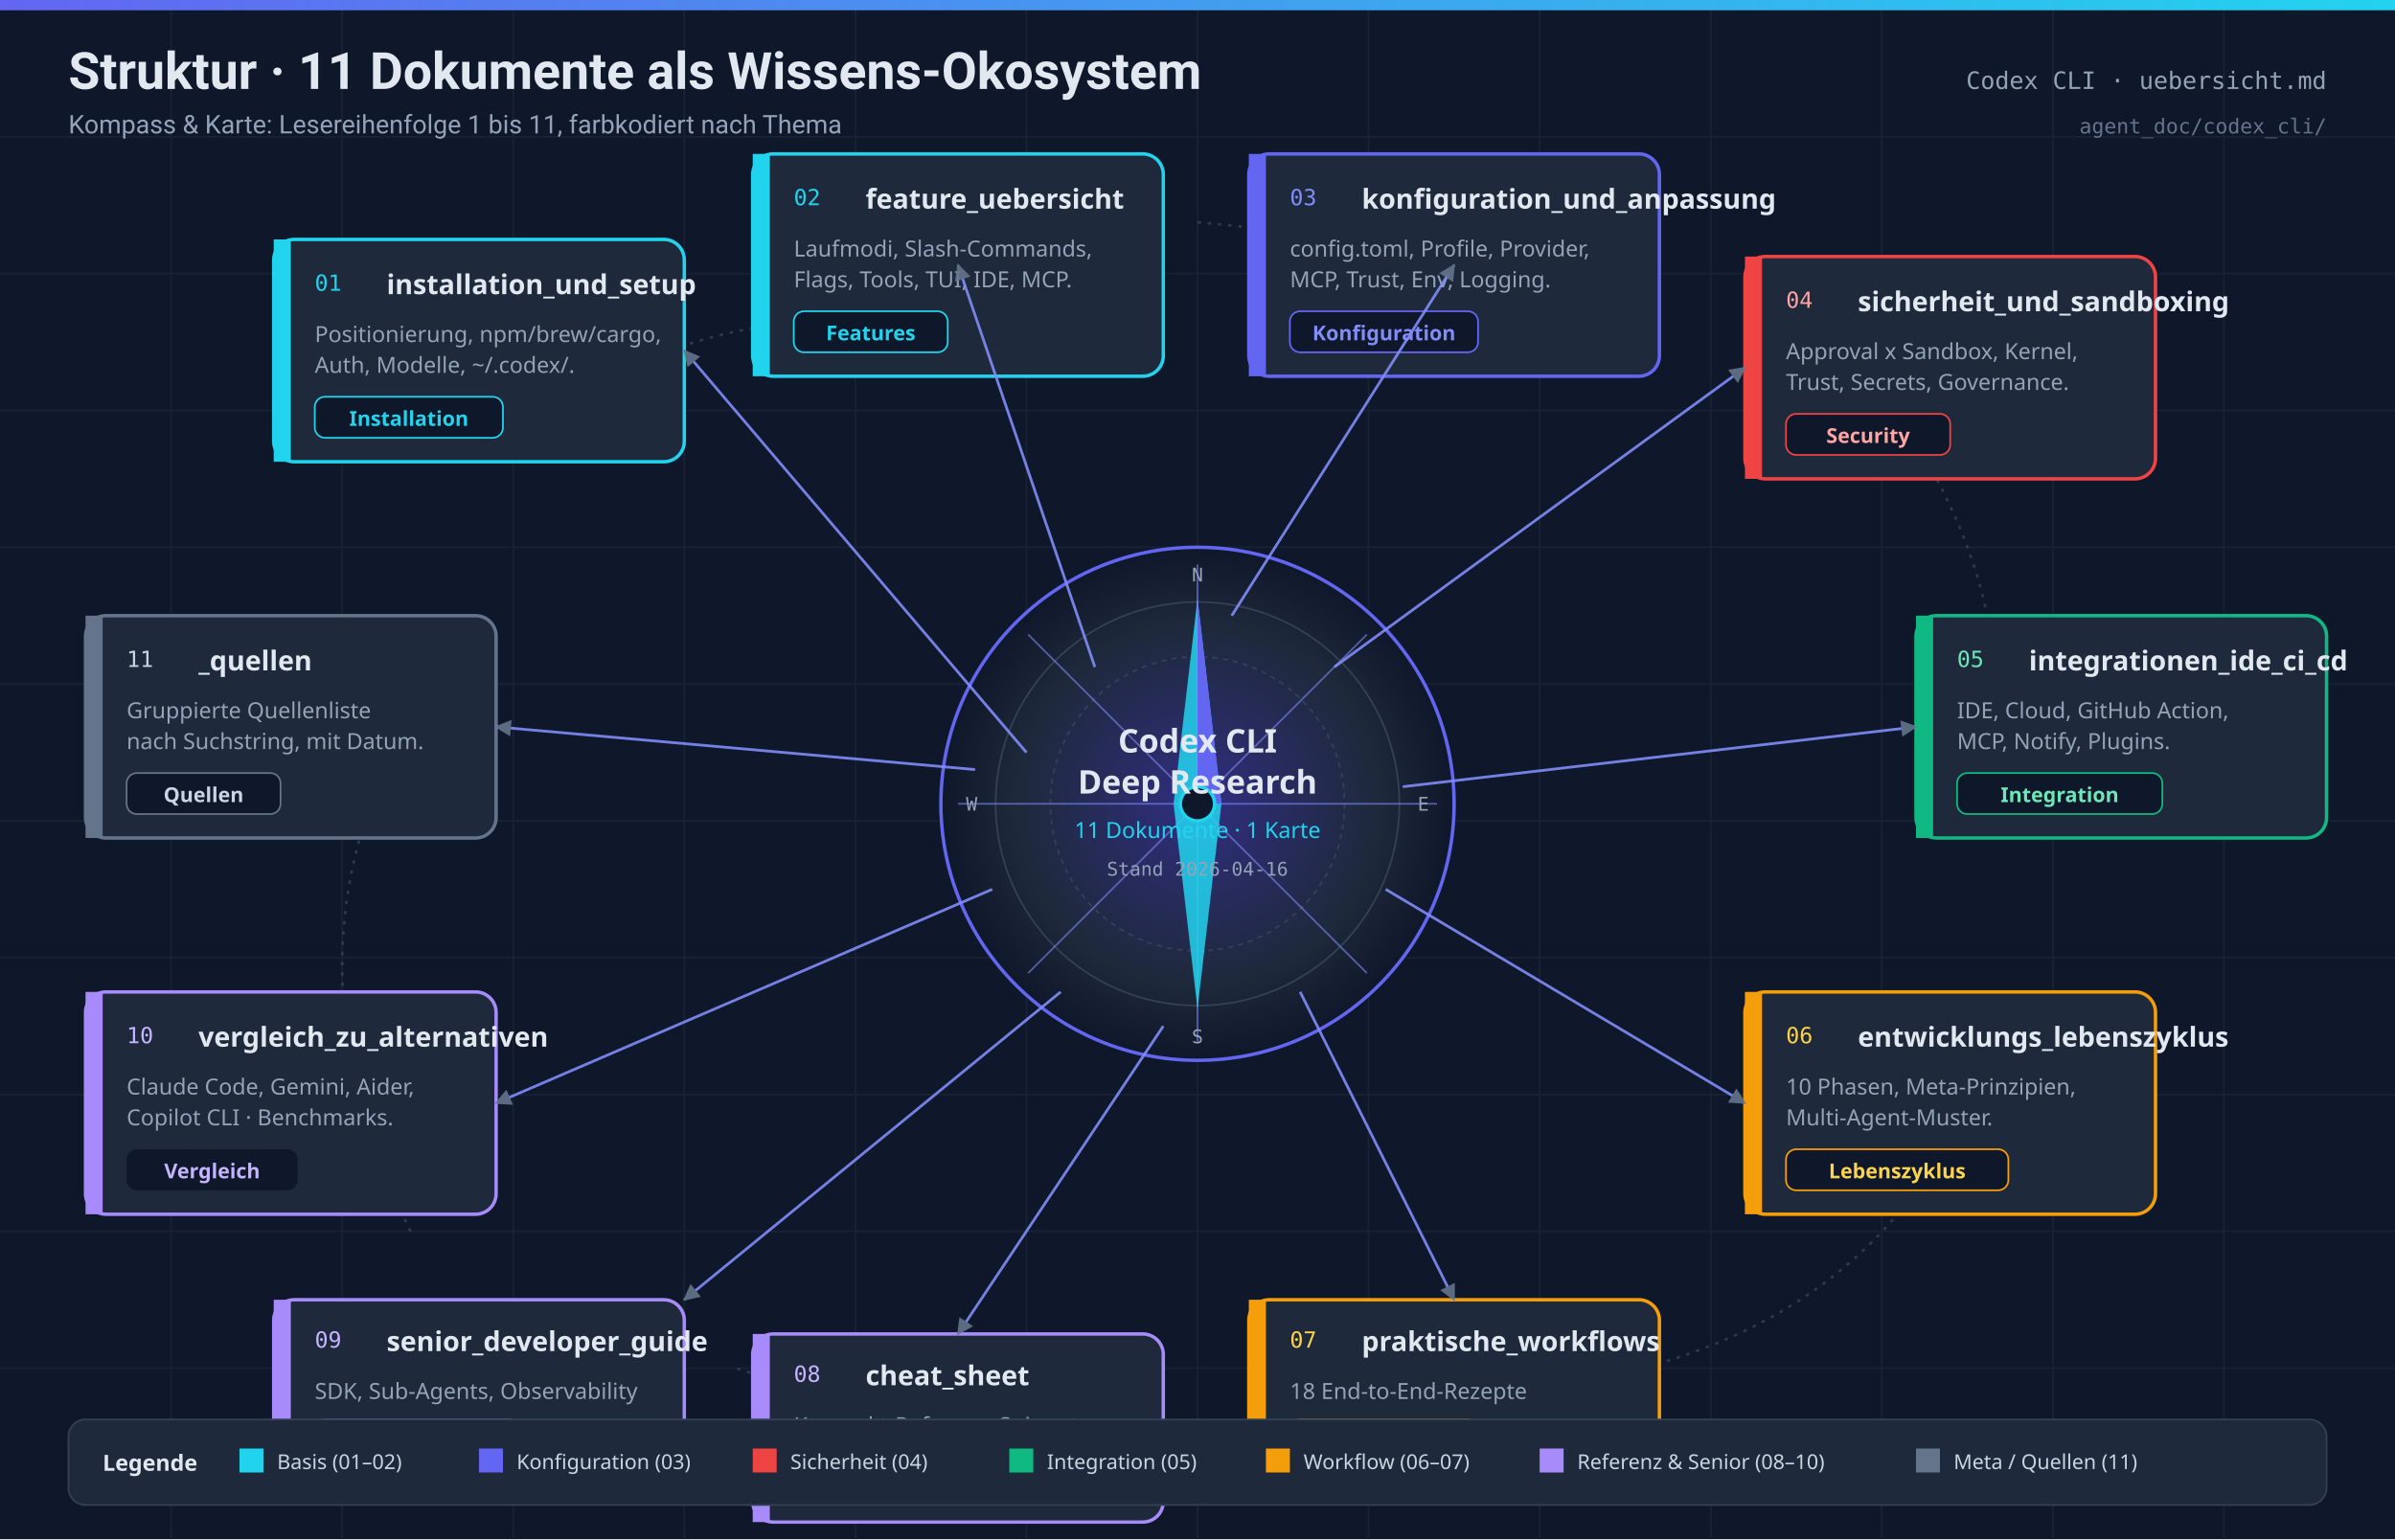
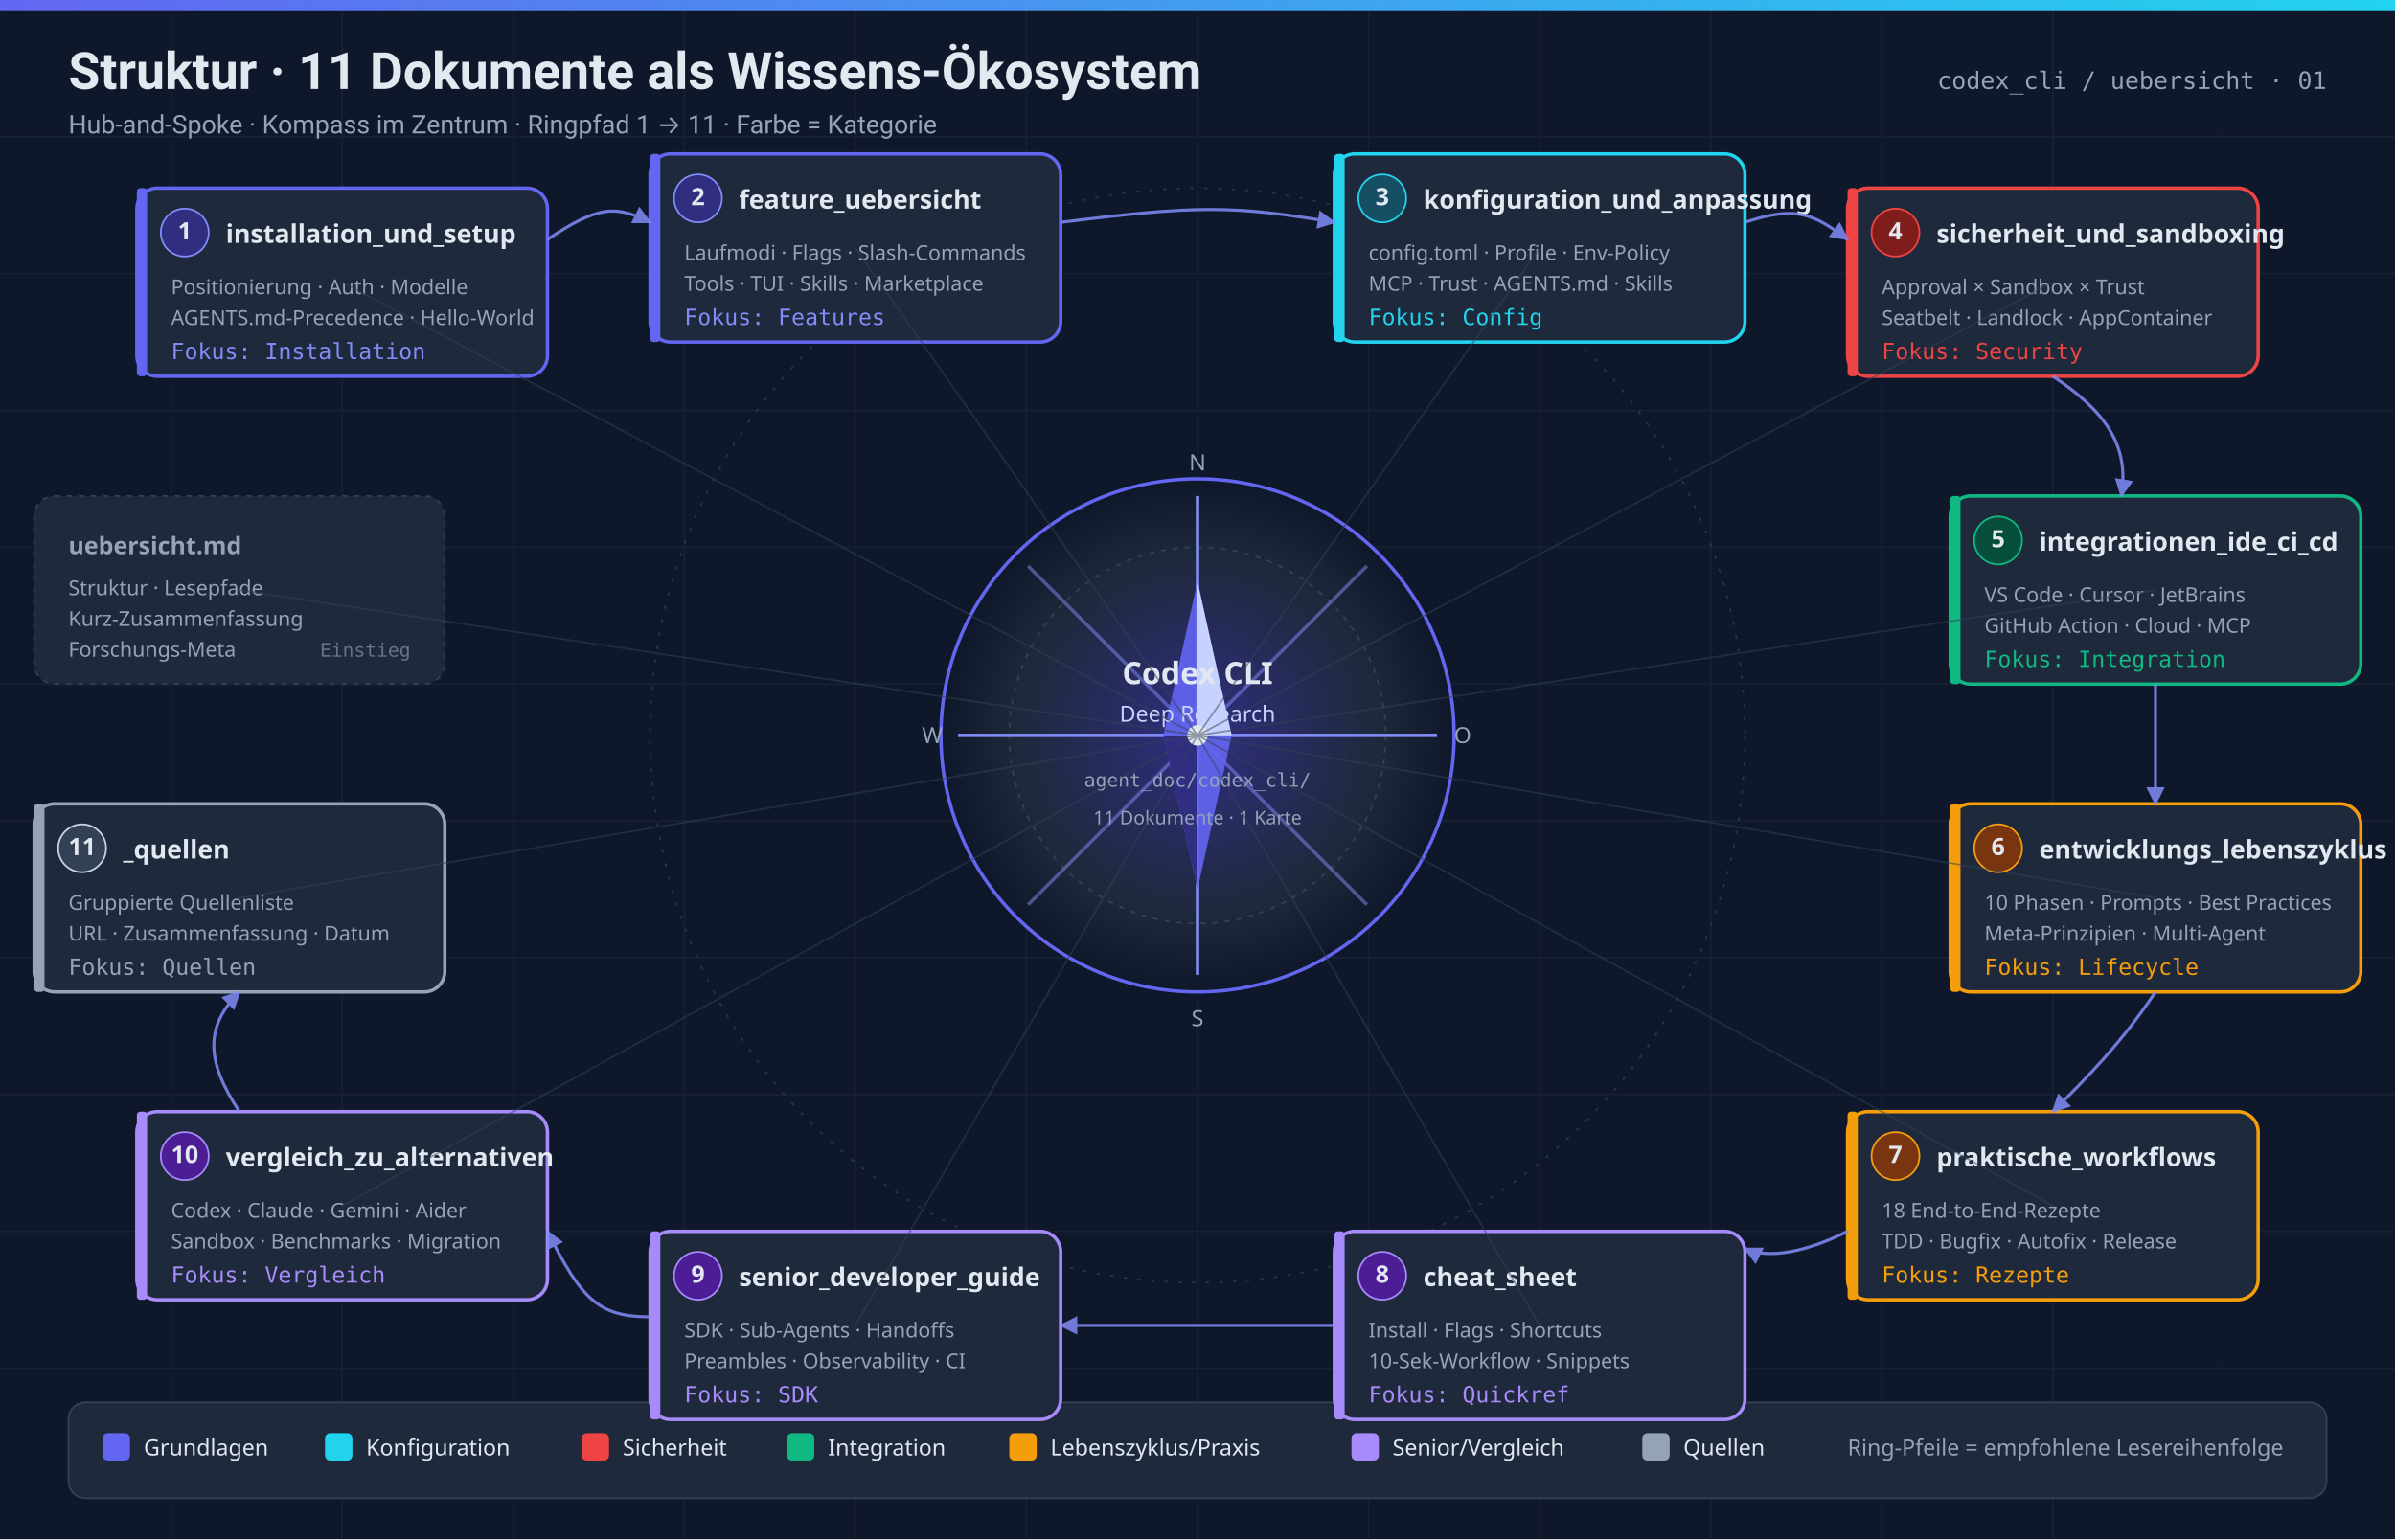
<svg xmlns="http://www.w3.org/2000/svg" viewBox="0 0 1400 900" role="img" aria-labelledby="title01 desc01">
  <defs>
    <marker id="arr01" viewBox="0 0 10 10" refX="9" refY="5" markerWidth="6" markerHeight="6" orient="auto-start-reverse">
-       <path d="M0,0 L10,5 L0,10 z" fill="#64748b" />
+       <path d="M0,0 L10,5 L0,10 z" fill="#818cf8" />
    </marker>
    <radialGradient id="hub01" cx="50%" cy="50%" r="50%">
      <stop offset="0%" stop-color="#312e81" />
      <stop offset="70%" stop-color="#1e293b" />
      <stop offset="100%" stop-color="#0f172a" />
    </radialGradient>
    <linearGradient id="titlebar01" x1="0" x2="1" y1="0" y2="0">
      <stop offset="0%" stop-color="#6366f1" />
      <stop offset="100%" stop-color="#22d3ee" />
    </linearGradient>
  </defs>
  <rect width="1400" height="900" fill="#0f172a" />
-   <g stroke="#1e293b" stroke-width="1" opacity="0.6">
+   <g stroke="#1e293b" stroke-width="1" opacity="0.55">
    <path d="M0 80 H1400 M0 160 H1400 M0 240 H1400 M0 320 H1400 M0 400 H1400 M0 480 H1400 M0 560 H1400 M0 640 H1400 M0 720 H1400 M0 800 H1400" />
    <path d="M100 0 V900 M200 0 V900 M300 0 V900 M400 0 V900 M500 0 V900 M600 0 V900 M700 0 V900 M800 0 V900 M900 0 V900 M1000 0 V900 M1100 0 V900 M1200 0 V900 M1300 0 V900" />
  </g>
  <rect x="0" y="0" width="1400" height="6" fill="url(#titlebar01)" />
-   <text x="40" y="52" font-family="system-ui, -apple-system, 'Segoe UI', Roboto, sans-serif" font-size="30" font-weight="700" fill="#e2e8f0">Struktur · 11 Dokumente als Wissens-Okosystem</text>
-   <text x="40" y="78" font-family="system-ui, -apple-system, 'Segoe UI', Roboto, sans-serif" font-size="15" fill="#94a3b8">Kompass &amp; Karte: Lesereihenfolge 1 bis 11, farbkodiert nach Thema</text>
-   <text x="1360" y="52" text-anchor="end" font-family="'JetBrains Mono','Fira Code',ui-monospace,monospace" font-size="14" fill="#94a3b8">Codex CLI · uebersicht.md</text>
-   <text x="1360" y="78" text-anchor="end" font-family="'JetBrains Mono','Fira Code',ui-monospace,monospace" font-size="12" fill="#64748b">agent_doc/codex_cli/</text>
-   <g transform="translate(700,470)">
+   <text x="40" y="52" font-family="system-ui, -apple-system, 'Segoe UI', Roboto, sans-serif" font-size="30" font-weight="700" fill="#e2e8f0">Struktur · 11 Dokumente als Wissens-Ökosystem</text>
+   <text x="40" y="78" font-family="system-ui, -apple-system, 'Segoe UI', Roboto, sans-serif" font-size="15" fill="#94a3b8">Hub-and-Spoke · Kompass im Zentrum · Ringpfad 1 → 11 · Farbe = Kategorie</text>
+   <text x="1360" y="52" font-family="'JetBrains Mono', 'Fira Code', ui-monospace, monospace" font-size="14" fill="#94a3b8" text-anchor="end">codex_cli / uebersicht · 01</text>
+   <g font-family="system-ui, sans-serif" font-size="13" fill="#e2e8f0">
+     <rect x="40" y="820" width="1320" height="56" rx="10" fill="#1e293b" stroke="#334155" />
+     <g>
+       <rect x="60" y="838" width="16" height="16" rx="3" fill="#6366f1" />
+       <text x="84" y="851">Grundlagen</text>
+       <rect x="190" y="838" width="16" height="16" rx="3" fill="#22d3ee" />
+       <text x="214" y="851">Konfiguration</text>
+       <rect x="340" y="838" width="16" height="16" rx="3" fill="#ef4444" />
+       <text x="364" y="851">Sicherheit</text>
+       <rect x="460" y="838" width="16" height="16" rx="3" fill="#10b981" />
+       <text x="484" y="851">Integration</text>
+       <rect x="590" y="838" width="16" height="16" rx="3" fill="#f59e0b" />
+       <text x="614" y="851">Lebenszyklus/Praxis</text>
+       <rect x="790" y="838" width="16" height="16" rx="3" fill="#a78bfa" />
+       <text x="814" y="851">Senior/Vergleich</text>
+       <rect x="960" y="838" width="16" height="16" rx="3" fill="#94a3b8" />
+       <text x="984" y="851">Quellen</text>
+     </g>
+     <text x="1080" y="851" fill="#94a3b8">Ring-Pfeile = empfohlene Lesereihenfolge</text>
+   </g>
+   <g transform="translate(700 430)">
    <circle r="150" fill="url(#hub01)" stroke="#6366f1" stroke-width="2" />
-     <circle r="118" fill="none" stroke="#334155" stroke-width="1" />
-     <circle r="86" fill="none" stroke="#334155" stroke-width="1" stroke-dasharray="3 3" />
-     <g stroke="#818cf8" stroke-width="1" opacity="0.6">
-       <line x1="-140" y1="0" x2="140" y2="0" />
-       <line x1="0" y1="-140" x2="0" y2="140" />
-       <line x1="-99" y1="-99" x2="99" y2="99" />
-       <line x1="-99" y1="99" x2="99" y2="-99" />
+     <circle r="110" fill="none" stroke="#334155" stroke-dasharray="3 4" />
+     <g stroke="#818cf8" stroke-width="2" fill="none">
+       <path d="M0,-140 L0,140" />
+       <path d="M-140,0 L140,0" />
+       <path d="M-99,-99 L99,99" opacity="0.5" />
+       <path d="M99,-99 L-99,99" opacity="0.5" />
    </g>
-     <polygon points="0,-120 14,0 0,120 -14,0" fill="#22d3ee" opacity="0.85" />
-     <polygon points="0,-120 14,0 0,0" fill="#6366f1" />
-     <circle r="10" fill="#0f172a" stroke="#22d3ee" stroke-width="2" />
-     <text y="-130" text-anchor="middle" font-family="'JetBrains Mono',monospace" font-size="11" fill="#94a3b8">N</text>
-     <text x="132" y="4" text-anchor="middle" font-family="'JetBrains Mono',monospace" font-size="11" fill="#94a3b8">E</text>
-     <text y="140" text-anchor="middle" font-family="'JetBrains Mono',monospace" font-size="11" fill="#94a3b8">S</text>
-     <text x="-132" y="4" text-anchor="middle" font-family="'JetBrains Mono',monospace" font-size="11" fill="#94a3b8">W</text>
-     <text y="-30" text-anchor="middle" font-family="system-ui,sans-serif" font-size="19" font-weight="700" fill="#e2e8f0">Codex CLI</text>
-     <text y="-6" text-anchor="middle" font-family="system-ui,sans-serif" font-size="19" font-weight="700" fill="#e2e8f0">Deep Research</text>
-     <text y="20" text-anchor="middle" font-family="system-ui,sans-serif" font-size="13" fill="#22d3ee">11 Dokumente · 1 Karte</text>
-     <text y="42" text-anchor="middle" font-family="'JetBrains Mono',monospace" font-size="11" fill="#94a3b8">Stand 2026-04-16</text>
-   </g>
-   <g fill="none" stroke="#475569" stroke-width="1.5" stroke-dasharray="2 4" opacity="0.55">
-     <path d="M300 260 Q 400 170 560 190" />
-     <path d="M700 130 Q 830 140 930 200" />
-     <path d="M1100 230 Q 1190 350 1160 480" />
-     <path d="M1160 620 Q 1110 760 960 800" />
-     <path d="M800 840 Q 620 860 430 800" />
-     <path d="M240 720 Q 160 560 240 420" />
-   </g>
-   <g transform="translate(160,140)">
-     <rect width="240" height="130" rx="12" ry="12" fill="#1e293b" stroke="#22d3ee" stroke-width="2" />
-     <rect width="10" height="130" rx="0" fill="#22d3ee" />
-     <text x="24" y="30" font-family="'JetBrains Mono',monospace" font-size="13" fill="#22d3ee">01</text>
-     <text x="66" y="32" font-family="system-ui,sans-serif" font-size="16" font-weight="700" fill="#e2e8f0">installation_und_setup</text>
-     <text x="24" y="60" font-family="system-ui,sans-serif" font-size="13" fill="#94a3b8">Positionierung, npm/brew/cargo,</text>
-     <text x="24" y="78" font-family="system-ui,sans-serif" font-size="13" fill="#94a3b8">Auth, Modelle, ~/.codex/.</text>
-     <rect x="24" y="92" width="110" height="24" rx="6" fill="#0f172a" stroke="#22d3ee" />
-     <text x="79" y="109" text-anchor="middle" font-family="system-ui,sans-serif" font-size="12" font-weight="700" fill="#22d3ee">Installation</text>
-   </g>
-   <g transform="translate(440,90)">
-     <rect width="240" height="130" rx="12" ry="12" fill="#1e293b" stroke="#22d3ee" stroke-width="2" />
-     <rect width="10" height="130" rx="0" fill="#22d3ee" />
-     <text x="24" y="30" font-family="'JetBrains Mono',monospace" font-size="13" fill="#22d3ee">02</text>
-     <text x="66" y="32" font-family="system-ui,sans-serif" font-size="16" font-weight="700" fill="#e2e8f0">feature_uebersicht</text>
-     <text x="24" y="60" font-family="system-ui,sans-serif" font-size="13" fill="#94a3b8">Laufmodi, Slash-Commands,</text>
-     <text x="24" y="78" font-family="system-ui,sans-serif" font-size="13" fill="#94a3b8">Flags, Tools, TUI, IDE, MCP.</text>
-     <rect x="24" y="92" width="90" height="24" rx="6" fill="#0f172a" stroke="#22d3ee" />
-     <text x="69" y="109" text-anchor="middle" font-family="system-ui,sans-serif" font-size="12" font-weight="700" fill="#22d3ee">Features</text>
-   </g>
-   <g transform="translate(730,90)">
-     <rect width="240" height="130" rx="12" ry="12" fill="#1e293b" stroke="#6366f1" stroke-width="2" />
-     <rect width="10" height="130" rx="0" fill="#6366f1" />
-     <text x="24" y="30" font-family="'JetBrains Mono',monospace" font-size="13" fill="#818cf8">03</text>
-     <text x="66" y="32" font-family="system-ui,sans-serif" font-size="16" font-weight="700" fill="#e2e8f0">konfiguration_und_anpassung</text>
-     <text x="24" y="60" font-family="system-ui,sans-serif" font-size="13" fill="#94a3b8">config.toml, Profile, Provider,</text>
-     <text x="24" y="78" font-family="system-ui,sans-serif" font-size="13" fill="#94a3b8">MCP, Trust, Env, Logging.</text>
-     <rect x="24" y="92" width="110" height="24" rx="6" fill="#0f172a" stroke="#6366f1" />
-     <text x="79" y="109" text-anchor="middle" font-family="system-ui,sans-serif" font-size="12" font-weight="700" fill="#818cf8">Konfiguration</text>
-   </g>
-   <g transform="translate(1020,150)">
-     <rect width="240" height="130" rx="12" ry="12" fill="#1e293b" stroke="#ef4444" stroke-width="2" />
-     <rect width="10" height="130" rx="0" fill="#ef4444" />
-     <text x="24" y="30" font-family="'JetBrains Mono',monospace" font-size="13" fill="#fca5a5">04</text>
-     <text x="66" y="32" font-family="system-ui,sans-serif" font-size="16" font-weight="700" fill="#e2e8f0">sicherheit_und_sandboxing</text>
-     <text x="24" y="60" font-family="system-ui,sans-serif" font-size="13" fill="#94a3b8">Approval x Sandbox, Kernel,</text>
-     <text x="24" y="78" font-family="system-ui,sans-serif" font-size="13" fill="#94a3b8">Trust, Secrets, Governance.</text>
-     <rect x="24" y="92" width="96" height="24" rx="6" fill="#0f172a" stroke="#ef4444" />
-     <text x="72" y="109" text-anchor="middle" font-family="system-ui,sans-serif" font-size="12" font-weight="700" fill="#fca5a5">Security</text>
-   </g>
-   <g transform="translate(1120,360)">
-     <rect width="240" height="130" rx="12" ry="12" fill="#1e293b" stroke="#10b981" stroke-width="2" />
-     <rect width="10" height="130" rx="0" fill="#10b981" />
-     <text x="24" y="30" font-family="'JetBrains Mono',monospace" font-size="13" fill="#6ee7b7">05</text>
-     <text x="66" y="32" font-family="system-ui,sans-serif" font-size="16" font-weight="700" fill="#e2e8f0">integrationen_ide_ci_cd</text>
-     <text x="24" y="60" font-family="system-ui,sans-serif" font-size="13" fill="#94a3b8">IDE, Cloud, GitHub Action,</text>
-     <text x="24" y="78" font-family="system-ui,sans-serif" font-size="13" fill="#94a3b8">MCP, Notify, Plugins.</text>
-     <rect x="24" y="92" width="120" height="24" rx="6" fill="#0f172a" stroke="#10b981" />
-     <text x="84" y="109" text-anchor="middle" font-family="system-ui,sans-serif" font-size="12" font-weight="700" fill="#6ee7b7">Integration</text>
-   </g>
-   <g transform="translate(1020,580)">
-     <rect width="240" height="130" rx="12" ry="12" fill="#1e293b" stroke="#f59e0b" stroke-width="2" />
-     <rect width="10" height="130" rx="0" fill="#f59e0b" />
-     <text x="24" y="30" font-family="'JetBrains Mono',monospace" font-size="13" fill="#fcd34d">06</text>
-     <text x="66" y="32" font-family="system-ui,sans-serif" font-size="16" font-weight="700" fill="#e2e8f0">entwicklungs_lebenszyklus</text>
-     <text x="24" y="60" font-family="system-ui,sans-serif" font-size="13" fill="#94a3b8">10 Phasen, Meta-Prinzipien,</text>
-     <text x="24" y="78" font-family="system-ui,sans-serif" font-size="13" fill="#94a3b8">Multi-Agent-Muster.</text>
-     <rect x="24" y="92" width="130" height="24" rx="6" fill="#0f172a" stroke="#f59e0b" />
-     <text x="89" y="109" text-anchor="middle" font-family="system-ui,sans-serif" font-size="12" font-weight="700" fill="#fcd34d">Lebenszyklus</text>
-   </g>
-   <g transform="translate(730,760)">
-     <rect width="240" height="110" rx="12" ry="12" fill="#1e293b" stroke="#f59e0b" stroke-width="2" />
-     <rect width="10" height="110" rx="0" fill="#f59e0b" />
-     <text x="24" y="28" font-family="'JetBrains Mono',monospace" font-size="13" fill="#fcd34d">07</text>
-     <text x="66" y="30" font-family="system-ui,sans-serif" font-size="16" font-weight="700" fill="#e2e8f0">praktische_workflows</text>
-     <text x="24" y="58" font-family="system-ui,sans-serif" font-size="13" fill="#94a3b8">18 End-to-End-Rezepte</text>
-     <rect x="24" y="70" width="110" height="24" rx="6" fill="#0f172a" stroke="#f59e0b" />
-     <text x="79" y="87" text-anchor="middle" font-family="system-ui,sans-serif" font-size="12" font-weight="700" fill="#fcd34d">Workflows</text>
-   </g>
-   <g transform="translate(440,780)">
-     <rect width="240" height="110" rx="12" ry="12" fill="#1e293b" stroke="#a78bfa" stroke-width="2" />
-     <rect width="10" height="110" rx="0" fill="#a78bfa" />
-     <text x="24" y="28" font-family="'JetBrains Mono',monospace" font-size="13" fill="#c4b5fd">08</text>
-     <text x="66" y="30" font-family="system-ui,sans-serif" font-size="16" font-weight="700" fill="#e2e8f0">cheat_sheet</text>
-     <text x="24" y="58" font-family="system-ui,sans-serif" font-size="13" fill="#94a3b8">Kompakt-Referenz, Snippets</text>
-     <rect x="24" y="70" width="100" height="24" rx="6" fill="#0f172a" stroke="#a78bfa" />
-     <text x="74" y="87" text-anchor="middle" font-family="system-ui,sans-serif" font-size="12" font-weight="700" fill="#c4b5fd">Referenz</text>
-   </g>
-   <g transform="translate(160,760)">
-     <rect width="240" height="110" rx="12" ry="12" fill="#1e293b" stroke="#a78bfa" stroke-width="2" />
-     <rect width="10" height="110" rx="0" fill="#a78bfa" />
-     <text x="24" y="28" font-family="'JetBrains Mono',monospace" font-size="13" fill="#c4b5fd">09</text>
-     <text x="66" y="30" font-family="system-ui,sans-serif" font-size="16" font-weight="700" fill="#e2e8f0">senior_developer_guide</text>
-     <text x="24" y="58" font-family="system-ui,sans-serif" font-size="13" fill="#94a3b8">SDK, Sub-Agents, Observability</text>
-     <rect x="24" y="70" width="120" height="24" rx="6" fill="#0f172a" stroke="#a78bfa" />
-     <text x="84" y="87" text-anchor="middle" font-family="system-ui,sans-serif" font-size="12" font-weight="700" fill="#c4b5fd">Senior / SDK</text>
-   </g>
-   <g transform="translate(50,580)">
-     <rect width="240" height="130" rx="12" ry="12" fill="#1e293b" stroke="#a78bfa" stroke-width="2" />
-     <rect width="10" height="130" rx="0" fill="#a78bfa" />
-     <text x="24" y="30" font-family="'JetBrains Mono',monospace" font-size="13" fill="#c4b5fd">10</text>
-     <text x="66" y="32" font-family="system-ui,sans-serif" font-size="16" font-weight="700" fill="#e2e8f0">vergleich_zu_alternativen</text>
-     <text x="24" y="60" font-family="system-ui,sans-serif" font-size="13" fill="#94a3b8">Claude Code, Gemini, Aider,</text>
-     <text x="24" y="78" font-family="system-ui,sans-serif" font-size="13" fill="#94a3b8">Copilot CLI · Benchmarks.</text>
-     <rect x="24" y="92" width="100" height="24" rx="6" fill="#0f172a" stroke="#a78bzf" />
-     <text x="74" y="109" text-anchor="middle" font-family="system-ui,sans-serif" font-size="12" font-weight="700" fill="#c4b5fd">Vergleich</text>
-   </g>
-   <g transform="translate(50,360)">
-     <rect width="240" height="130" rx="12" ry="12" fill="#1e293b" stroke="#64748b" stroke-width="2" />
-     <rect width="10" height="130" rx="0" fill="#64748b" />
-     <text x="24" y="30" font-family="'JetBrains Mono',monospace" font-size="13" fill="#cbd5e1">11</text>
-     <text x="66" y="32" font-family="system-ui,sans-serif" font-size="16" font-weight="700" fill="#e2e8f0">_quellen</text>
-     <text x="24" y="60" font-family="system-ui,sans-serif" font-size="13" fill="#94a3b8">Gruppierte Quellenliste</text>
-     <text x="24" y="78" font-family="system-ui,sans-serif" font-size="13" fill="#94a3b8">nach Suchstring, mit Datum.</text>
-     <rect x="24" y="92" width="90" height="24" rx="6" fill="#0f172a" stroke="#64748b" />
-     <text x="69" y="109" text-anchor="middle" font-family="system-ui,sans-serif" font-size="12" font-weight="700" fill="#cbd5e1">Quellen</text>
-   </g>
-   <g stroke="#818cf8" stroke-width="1.6" fill="none" opacity="0.9" marker-end="url(#arr01)">
-     <path d="M600 440 L 400 205" />
-     <path d="M640 390 L 560 155" />
-     <path d="M720 360 L 850 155" />
-     <path d="M780 390 L 1020 215" />
-     <path d="M820 460 L 1120 425" />
-     <path d="M810 520 L 1020 645" />
-     <path d="M760 580 L 850 760" />
-     <path d="M680 600 L 560 780" />
-     <path d="M620 580 L 400 760" />
-     <path d="M580 520 L 290 645" />
-     <path d="M570 450 L 290 425" />
-   </g>
-   <g transform="translate(40,830)">
-     <rect width="1320" height="50" rx="10" ry="10" fill="#1e293b" stroke="#334155" />
-     <text x="20" y="30" font-family="system-ui,sans-serif" font-size="13" font-weight="700" fill="#e2e8f0">Legende</text>
-     <g font-family="system-ui,sans-serif" font-size="12" fill="#cbd5e1">
-       <rect x="100" y="17" width="14" height="14" fill="#22d3ee" />
-       <text x="122" y="29">Basis (01–02)</text>
-       <rect x="240" y="17" width="14" height="14" fill="#6366f1" />
-       <text x="262" y="29">Konfiguration (03)</text>
-       <rect x="400" y="17" width="14" height="14" fill="#ef4444" />
-       <text x="422" y="29">Sicherheit (04)</text>
-       <rect x="550" y="17" width="14" height="14" fill="#10b981" />
-       <text x="572" y="29">Integration (05)</text>
-       <rect x="700" y="17" width="14" height="14" fill="#f59e0b" />
-       <text x="722" y="29">Workflow (06–07)</text>
-       <rect x="860" y="17" width="14" height="14" fill="#a78bfa" />
-       <text x="882" y="29">Referenz &amp; Senior (08–10)</text>
-       <rect x="1080" y="17" width="14" height="14" fill="#64748b" />
-       <text x="1102" y="29">Meta / Quellen (11)</text>
-     </g>
+     <polygon points="0,-90 20,0 0,90 -20,0" fill="#6366f1" opacity="0.9" />
+     <polygon points="0,-90 20,0 0,0" fill="#c7d2fe" />
+     <polygon points="0,90 -20,0 0,0" fill="#312e81" />
+     <circle r="6" fill="#e2e8f0" />
+     <text y="-155" text-anchor="middle" font-family="system-ui, sans-serif" font-size="13" fill="#94a3b8">N</text>
+     <text x="155" text-anchor="middle" dominant-baseline="middle" font-family="system-ui, sans-serif" font-size="13" fill="#94a3b8">O</text>
+     <text y="170" text-anchor="middle" font-family="system-ui, sans-serif" font-size="13" fill="#94a3b8">S</text>
+     <text x="-155" text-anchor="middle" dominant-baseline="middle" font-family="system-ui, sans-serif" font-size="13" fill="#94a3b8">W</text>
+     <text y="-30" text-anchor="middle" font-family="system-ui, sans-serif" font-size="18" font-weight="700" fill="#e2e8f0">Codex CLI</text>
+     <text y="-8" text-anchor="middle" font-family="system-ui, sans-serif" font-size="13" fill="#c7d2fe">Deep Research</text>
+     <text y="30" text-anchor="middle" font-family="'JetBrains Mono', ui-monospace, monospace" font-size="11" fill="#94a3b8">agent_doc/codex_cli/</text>
+     <text y="52" text-anchor="middle" font-family="system-ui, sans-serif" font-size="11" fill="#94a3b8">11 Dokumente · 1 Karte</text>
+   </g>
+   <circle cx="700" cy="430" r="320" fill="none" stroke="#334155" stroke-dasharray="2 6" opacity="0.7" />
+   <g transform="translate(80 110)">
+     <rect width="240" height="110" rx="12" fill="#1e293b" stroke="#6366f1" stroke-width="2" />
+     <rect width="6" height="110" rx="2" fill="#6366f1" />
+     <circle cx="28" cy="26" r="14" fill="#312e81" stroke="#818cf8" />
+     <text x="28" y="30" text-anchor="middle" font-family="system-ui, sans-serif" font-size="14" font-weight="700" fill="#e2e8f0">1</text>
+     <text x="52" y="32" font-family="system-ui, sans-serif" font-size="15" font-weight="600" fill="#e2e8f0">installation_und_setup</text>
+     <text x="20" y="62" font-family="system-ui, sans-serif" font-size="12" fill="#94a3b8">Positionierung · Auth · Modelle</text>
+     <text x="20" y="80" font-family="system-ui, sans-serif" font-size="12" fill="#94a3b8">AGENTS.md-Precedence · Hello-World</text>
+     <text x="20" y="100" font-family="'JetBrains Mono', ui-monospace, monospace" font-size="13" fill="#818cf8">Fokus: Installation</text>
+   </g>
+   <g transform="translate(380 90)">
+     <rect width="240" height="110" rx="12" fill="#1e293b" stroke="#6366f1" stroke-width="2" />
+     <rect width="6" height="110" rx="2" fill="#6366f1" />
+     <circle cx="28" cy="26" r="14" fill="#312e81" stroke="#818cf8" />
+     <text x="28" y="30" text-anchor="middle" font-family="system-ui, sans-serif" font-size="14" font-weight="700" fill="#e2e8f0">2</text>
+     <text x="52" y="32" font-family="system-ui, sans-serif" font-size="15" font-weight="600" fill="#e2e8f0">feature_uebersicht</text>
+     <text x="20" y="62" font-family="system-ui, sans-serif" font-size="12" fill="#94a3b8">Laufmodi · Flags · Slash-Commands</text>
+     <text x="20" y="80" font-family="system-ui, sans-serif" font-size="12" fill="#94a3b8">Tools · TUI · Skills · Marketplace</text>
+     <text x="20" y="100" font-family="'JetBrains Mono', ui-monospace, monospace" font-size="13" fill="#818cf8">Fokus: Features</text>
+   </g>
+   <g transform="translate(780 90)">
+     <rect width="240" height="110" rx="12" fill="#1e293b" stroke="#22d3ee" stroke-width="2" />
+     <rect width="6" height="110" rx="2" fill="#22d3ee" />
+     <circle cx="28" cy="26" r="14" fill="#164e63" stroke="#22d3ee" />
+     <text x="28" y="30" text-anchor="middle" font-family="system-ui, sans-serif" font-size="14" font-weight="700" fill="#e2e8f0">3</text>
+     <text x="52" y="32" font-family="system-ui, sans-serif" font-size="15" font-weight="600" fill="#e2e8f0">konfiguration_und_anpassung</text>
+     <text x="20" y="62" font-family="system-ui, sans-serif" font-size="12" fill="#94a3b8">config.toml · Profile · Env-Policy</text>
+     <text x="20" y="80" font-family="system-ui, sans-serif" font-size="12" fill="#94a3b8">MCP · Trust · AGENTS.md · Skills</text>
+     <text x="20" y="100" font-family="'JetBrains Mono', ui-monospace, monospace" font-size="13" fill="#22d3ee">Fokus: Config</text>
+   </g>
+   <g transform="translate(1080 110)">
+     <rect width="240" height="110" rx="12" fill="#1e293b" stroke="#ef4444" stroke-width="2" />
+     <rect width="6" height="110" rx="2" fill="#ef4444" />
+     <circle cx="28" cy="26" r="14" fill="#7f1d1d" stroke="#ef4444" />
+     <text x="28" y="30" text-anchor="middle" font-family="system-ui, sans-serif" font-size="14" font-weight="700" fill="#e2e8f0">4</text>
+     <text x="52" y="32" font-family="system-ui, sans-serif" font-size="15" font-weight="600" fill="#e2e8f0">sicherheit_und_sandboxing</text>
+     <text x="20" y="62" font-family="system-ui, sans-serif" font-size="12" fill="#94a3b8">Approval × Sandbox × Trust</text>
+     <text x="20" y="80" font-family="system-ui, sans-serif" font-size="12" fill="#94a3b8">Seatbelt · Landlock · AppContainer</text>
+     <text x="20" y="100" font-family="'JetBrains Mono', ui-monospace, monospace" font-size="13" fill="#ef4444">Fokus: Security</text>
+   </g>
+   <g transform="translate(1140 290)">
+     <rect width="240" height="110" rx="12" fill="#1e293b" stroke="#10b981" stroke-width="2" />
+     <rect width="6" height="110" rx="2" fill="#10b981" />
+     <circle cx="28" cy="26" r="14" fill="#064e3b" stroke="#10b981" />
+     <text x="28" y="30" text-anchor="middle" font-family="system-ui, sans-serif" font-size="14" font-weight="700" fill="#e2e8f0">5</text>
+     <text x="52" y="32" font-family="system-ui, sans-serif" font-size="15" font-weight="600" fill="#e2e8f0">integrationen_ide_ci_cd</text>
+     <text x="20" y="62" font-family="system-ui, sans-serif" font-size="12" fill="#94a3b8">VS Code · Cursor · JetBrains</text>
+     <text x="20" y="80" font-family="system-ui, sans-serif" font-size="12" fill="#94a3b8">GitHub Action · Cloud · MCP</text>
+     <text x="20" y="100" font-family="'JetBrains Mono', ui-monospace, monospace" font-size="13" fill="#10b981">Fokus: Integration</text>
+   </g>
+   <g transform="translate(1140 470)">
+     <rect width="240" height="110" rx="12" fill="#1e293b" stroke="#f59e0b" stroke-width="2" />
+     <rect width="6" height="110" rx="2" fill="#f59e0b" />
+     <circle cx="28" cy="26" r="14" fill="#78350f" stroke="#f59e0b" />
+     <text x="28" y="30" text-anchor="middle" font-family="system-ui, sans-serif" font-size="14" font-weight="700" fill="#e2e8f0">6</text>
+     <text x="52" y="32" font-family="system-ui, sans-serif" font-size="15" font-weight="600" fill="#e2e8f0">entwicklungs_lebenszyklus</text>
+     <text x="20" y="62" font-family="system-ui, sans-serif" font-size="12" fill="#94a3b8">10 Phasen · Prompts · Best Practices</text>
+     <text x="20" y="80" font-family="system-ui, sans-serif" font-size="12" fill="#94a3b8">Meta-Prinzipien · Multi-Agent</text>
+     <text x="20" y="100" font-family="'JetBrains Mono', ui-monospace, monospace" font-size="13" fill="#f59e0b">Fokus: Lifecycle</text>
+   </g>
+   <g transform="translate(1080 650)">
+     <rect width="240" height="110" rx="12" fill="#1e293b" stroke="#f59e0b" stroke-width="2" />
+     <rect width="6" height="110" rx="2" fill="#f59e0b" />
+     <circle cx="28" cy="26" r="14" fill="#78350f" stroke="#f59e0b" />
+     <text x="28" y="30" text-anchor="middle" font-family="system-ui, sans-serif" font-size="14" font-weight="700" fill="#e2e8f0">7</text>
+     <text x="52" y="32" font-family="system-ui, sans-serif" font-size="15" font-weight="600" fill="#e2e8f0">praktische_workflows</text>
+     <text x="20" y="62" font-family="system-ui, sans-serif" font-size="12" fill="#94a3b8">18 End-to-End-Rezepte</text>
+     <text x="20" y="80" font-family="system-ui, sans-serif" font-size="12" fill="#94a3b8">TDD · Bugfix · Autofix · Release</text>
+     <text x="20" y="100" font-family="'JetBrains Mono', ui-monospace, monospace" font-size="13" fill="#f59e0b">Fokus: Rezepte</text>
+   </g>
+   <g transform="translate(780 720)">
+     <rect width="240" height="110" rx="12" fill="#1e293b" stroke="#a78bfa" stroke-width="2" />
+     <rect width="6" height="110" rx="2" fill="#a78bfa" />
+     <circle cx="28" cy="26" r="14" fill="#4c1d95" stroke="#a78bfa" />
+     <text x="28" y="30" text-anchor="middle" font-family="system-ui, sans-serif" font-size="14" font-weight="700" fill="#e2e8f0">8</text>
+     <text x="52" y="32" font-family="system-ui, sans-serif" font-size="15" font-weight="600" fill="#e2e8f0">cheat_sheet</text>
+     <text x="20" y="62" font-family="system-ui, sans-serif" font-size="12" fill="#94a3b8">Install · Flags · Shortcuts</text>
+     <text x="20" y="80" font-family="system-ui, sans-serif" font-size="12" fill="#94a3b8">10-Sek-Workflow · Snippets</text>
+     <text x="20" y="100" font-family="'JetBrains Mono', ui-monospace, monospace" font-size="13" fill="#a78bfa">Fokus: Quickref</text>
+   </g>
+   <g transform="translate(380 720)">
+     <rect width="240" height="110" rx="12" fill="#1e293b" stroke="#a78bfa" stroke-width="2" />
+     <rect width="6" height="110" rx="2" fill="#a78bfa" />
+     <circle cx="28" cy="26" r="14" fill="#4c1d95" stroke="#a78bfa" />
+     <text x="28" y="30" text-anchor="middle" font-family="system-ui, sans-serif" font-size="14" font-weight="700" fill="#e2e8f0">9</text>
+     <text x="52" y="32" font-family="system-ui, sans-serif" font-size="15" font-weight="600" fill="#e2e8f0">senior_developer_guide</text>
+     <text x="20" y="62" font-family="system-ui, sans-serif" font-size="12" fill="#94a3b8">SDK · Sub-Agents · Handoffs</text>
+     <text x="20" y="80" font-family="system-ui, sans-serif" font-size="12" fill="#94a3b8">Preambles · Observability · CI</text>
+     <text x="20" y="100" font-family="'JetBrains Mono', ui-monospace, monospace" font-size="13" fill="#a78bfa">Fokus: SDK</text>
+   </g>
+   <g transform="translate(80 650)">
+     <rect width="240" height="110" rx="12" fill="#1e293b" stroke="#a78bfa" stroke-width="2" />
+     <rect width="6" height="110" rx="2" fill="#a78bfa" />
+     <circle cx="28" cy="26" r="14" fill="#4c1d95" stroke="#a78bfa" />
+     <text x="28" y="30" text-anchor="middle" font-family="system-ui, sans-serif" font-size="14" font-weight="700" fill="#e2e8f0">10</text>
+     <text x="52" y="32" font-family="system-ui, sans-serif" font-size="15" font-weight="600" fill="#e2e8f0">vergleich_zu_alternativen</text>
+     <text x="20" y="62" font-family="system-ui, sans-serif" font-size="12" fill="#94a3b8">Codex · Claude · Gemini · Aider</text>
+     <text x="20" y="80" font-family="system-ui, sans-serif" font-size="12" fill="#94a3b8">Sandbox · Benchmarks · Migration</text>
+     <text x="20" y="100" font-family="'JetBrains Mono', ui-monospace, monospace" font-size="13" fill="#a78bfa">Fokus: Vergleich</text>
+   </g>
+   <g transform="translate(20 470)">
+     <rect width="240" height="110" rx="12" fill="#1e293b" stroke="#94a3b8" stroke-width="2" />
+     <rect width="6" height="110" rx="2" fill="#94a3b8" />
+     <circle cx="28" cy="26" r="14" fill="#334155" stroke="#cbd5e1" />
+     <text x="28" y="30" text-anchor="middle" font-family="system-ui, sans-serif" font-size="14" font-weight="700" fill="#e2e8f0">11</text>
+     <text x="52" y="32" font-family="system-ui, sans-serif" font-size="15" font-weight="600" fill="#e2e8f0">_quellen</text>
+     <text x="20" y="62" font-family="system-ui, sans-serif" font-size="12" fill="#94a3b8">Gruppierte Quellenliste</text>
+     <text x="20" y="80" font-family="system-ui, sans-serif" font-size="12" fill="#94a3b8">URL · Zusammenfassung · Datum</text>
+     <text x="20" y="100" font-family="'JetBrains Mono', ui-monospace, monospace" font-size="13" fill="#94a3b8">Fokus: Quellen</text>
+   </g>
+   <g transform="translate(20 290)">
+     <rect width="240" height="110" rx="12" fill="#1e293b" stroke="#334155" stroke-dasharray="3 4" />
+     <text x="20" y="34" font-family="system-ui, sans-serif" font-size="14" font-weight="700" fill="#94a3b8">uebersicht.md</text>
+     <text x="20" y="58" font-family="system-ui, sans-serif" font-size="12" fill="#94a3b8">Struktur · Lesepfade</text>
+     <text x="20" y="76" font-family="system-ui, sans-serif" font-size="12" fill="#94a3b8">Kurz-Zusammenfassung</text>
+     <text x="20" y="94" font-family="system-ui, sans-serif" font-size="12" fill="#94a3b8">Forschungs-Meta</text>
+     <text x="220" y="94" text-anchor="end" font-family="'JetBrains Mono', ui-monospace, monospace" font-size="11" fill="#64748b">Einstieg</text>
+   </g>
+   <g fill="none" stroke="#818cf8" stroke-width="1.8" marker-end="url(#arr01)" opacity="0.85">
+     <path d="M320 140 C 350 120 360 120 380 130" />
+     <path d="M620 130 C 700 120 720 120 780 130" />
+     <path d="M1020 130 C 1050 120 1060 125 1080 140" />
+     <path d="M1200 220 C 1230 240 1245 260 1240 290" />
+     <path d="M1260 400 L 1260 470" />
+     <path d="M1260 580 C 1240 610 1220 630 1200 650" />
+     <path d="M1080 720 C 1050 735 1030 735 1020 730" />
+     <path d="M780 775 L 620 775" />
+     <path d="M380 770 C 350 770 340 760 320 720" />
+     <path d="M140 650 C 120 620 120 600 140 580" />
+   </g>
+   <g stroke="#334155" stroke-width="1" opacity="0.5" fill="none">
+     <path d="M 700 430 L 200 165" />
+     <path d="M 700 430 L 500 145" />
+     <path d="M 700 430 L 900 145" />
+     <path d="M 700 430 L 1200 165" />
+     <path d="M 700 430 L 1260 345" />
+     <path d="M 700 430 L 1260 525" />
+     <path d="M 700 430 L 1200 705" />
+     <path d="M 700 430 L 900 775" />
+     <path d="M 700 430 L 500 775" />
+     <path d="M 700 430 L 200 705" />
+     <path d="M 700 430 L 140 525" />
+     <path d="M 700 430 L 140 345" />
  </g>
</svg>
